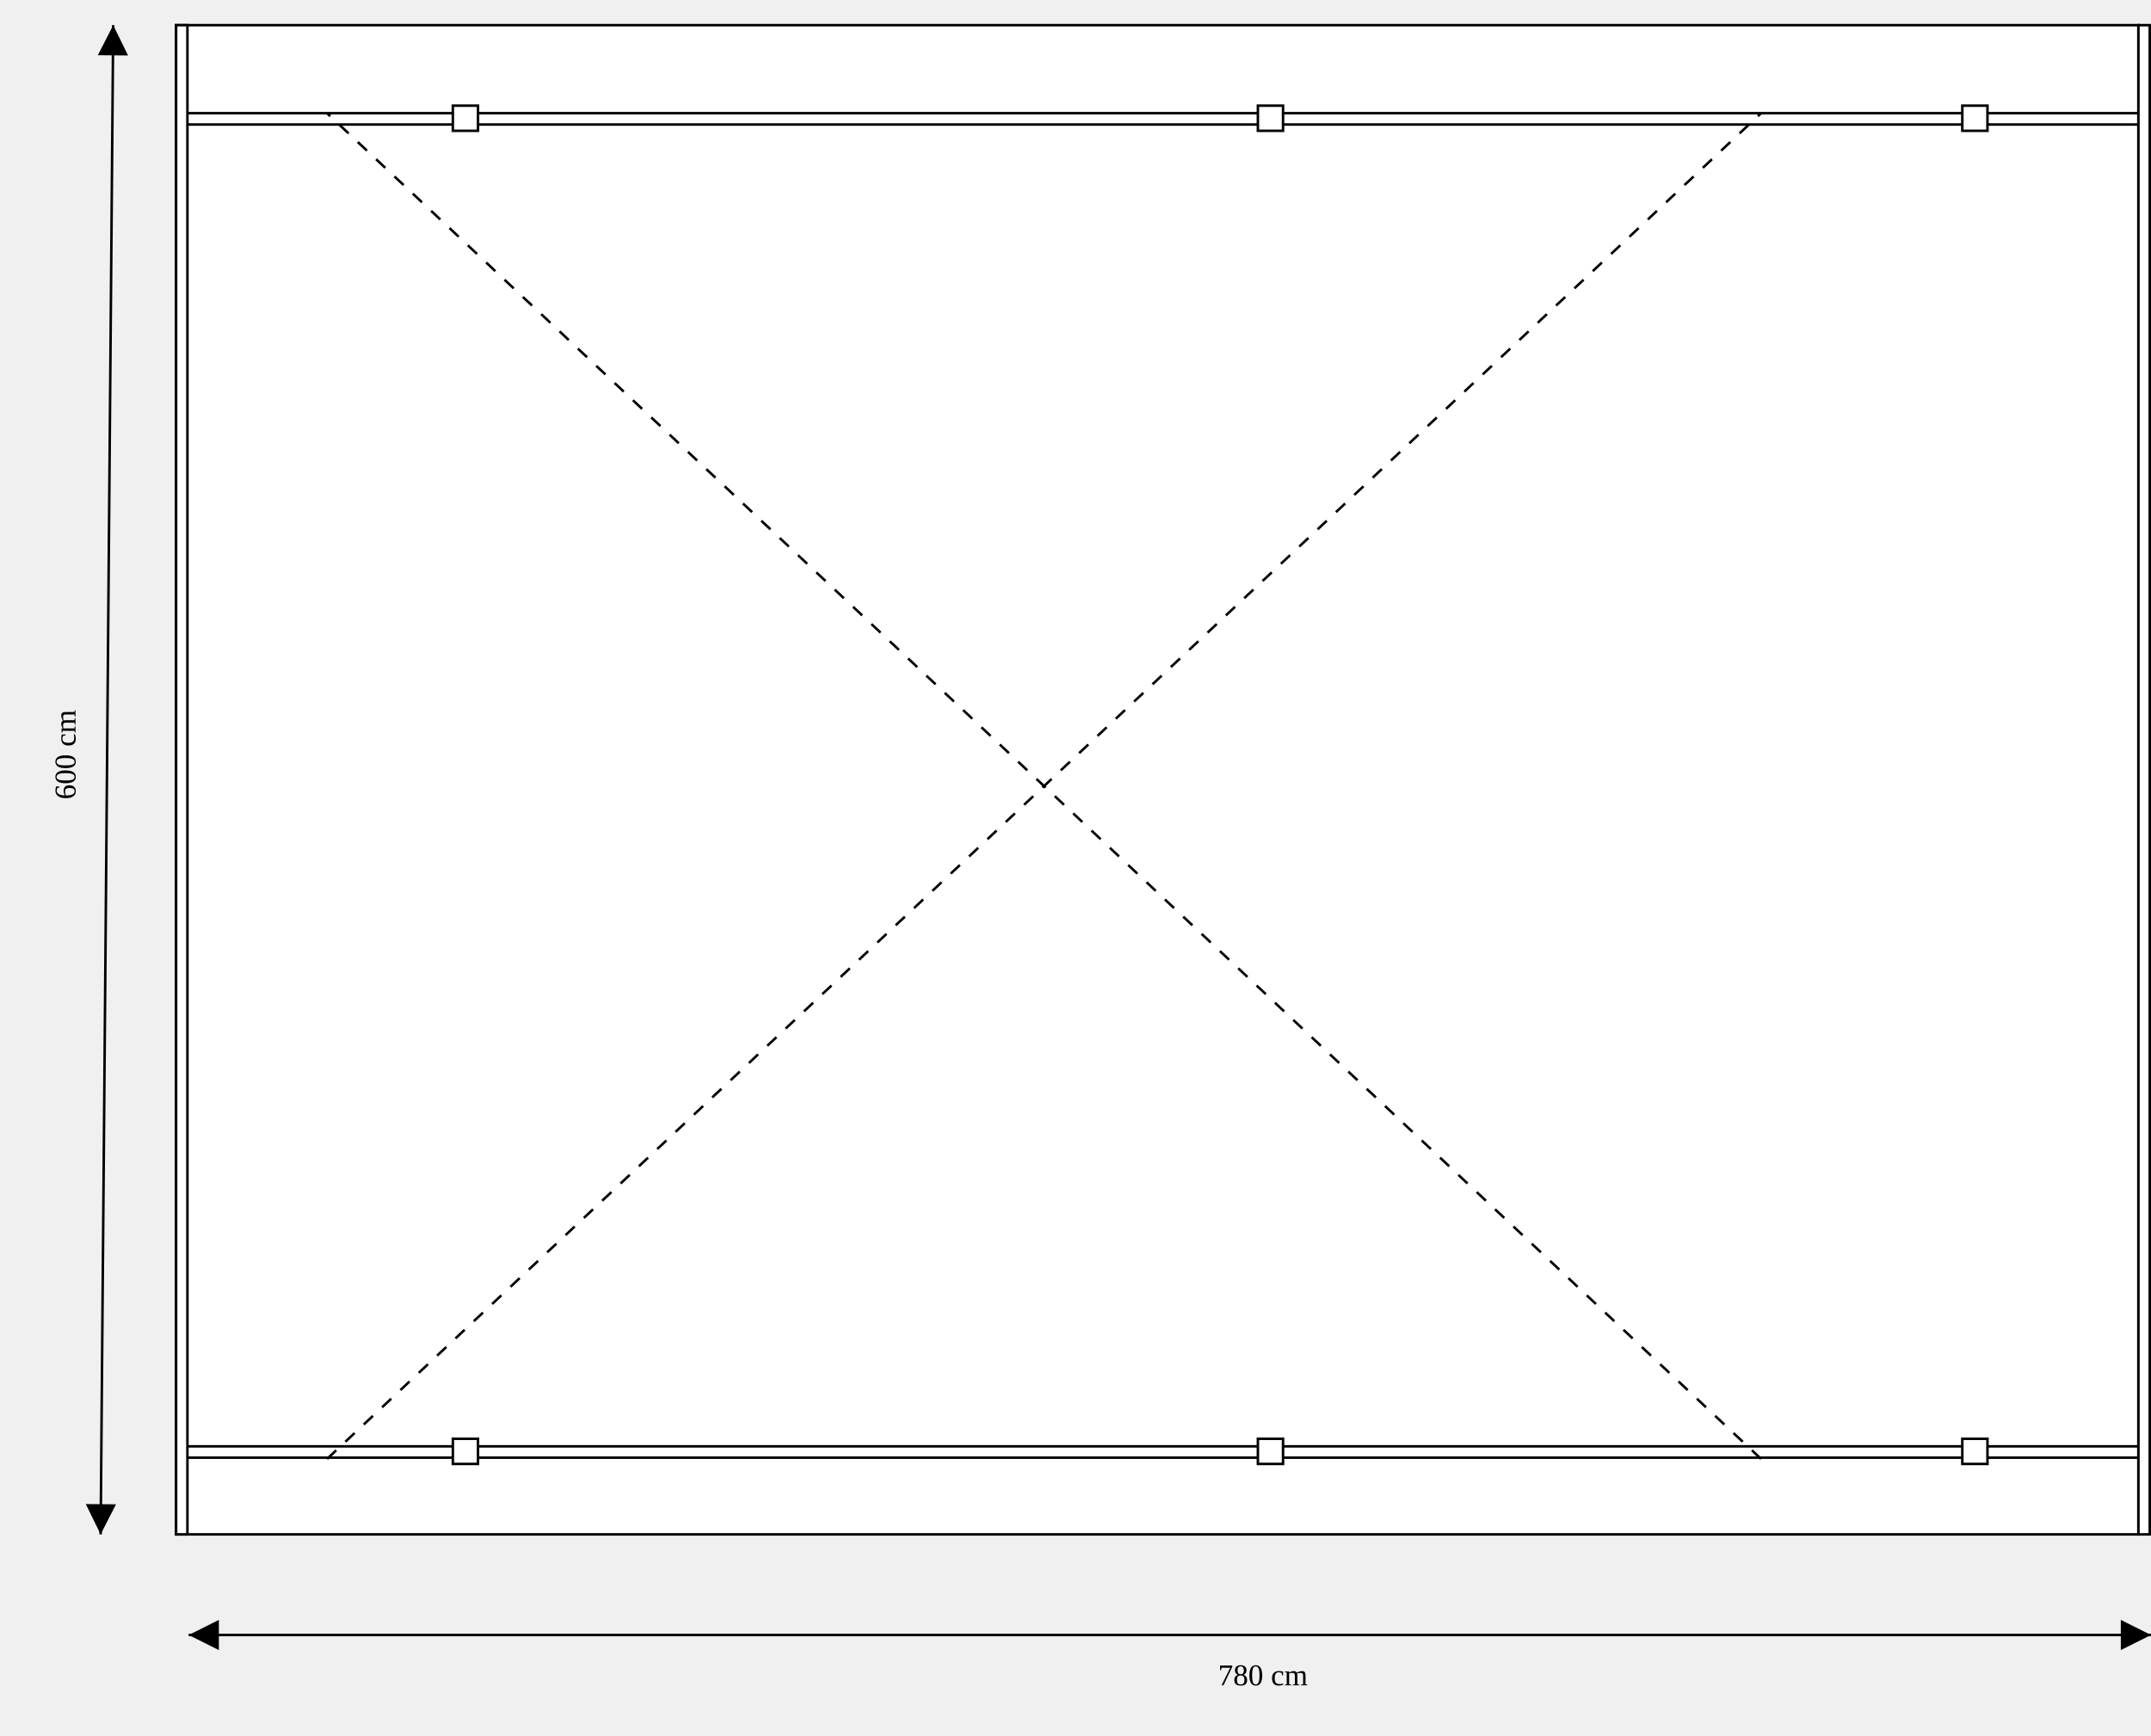
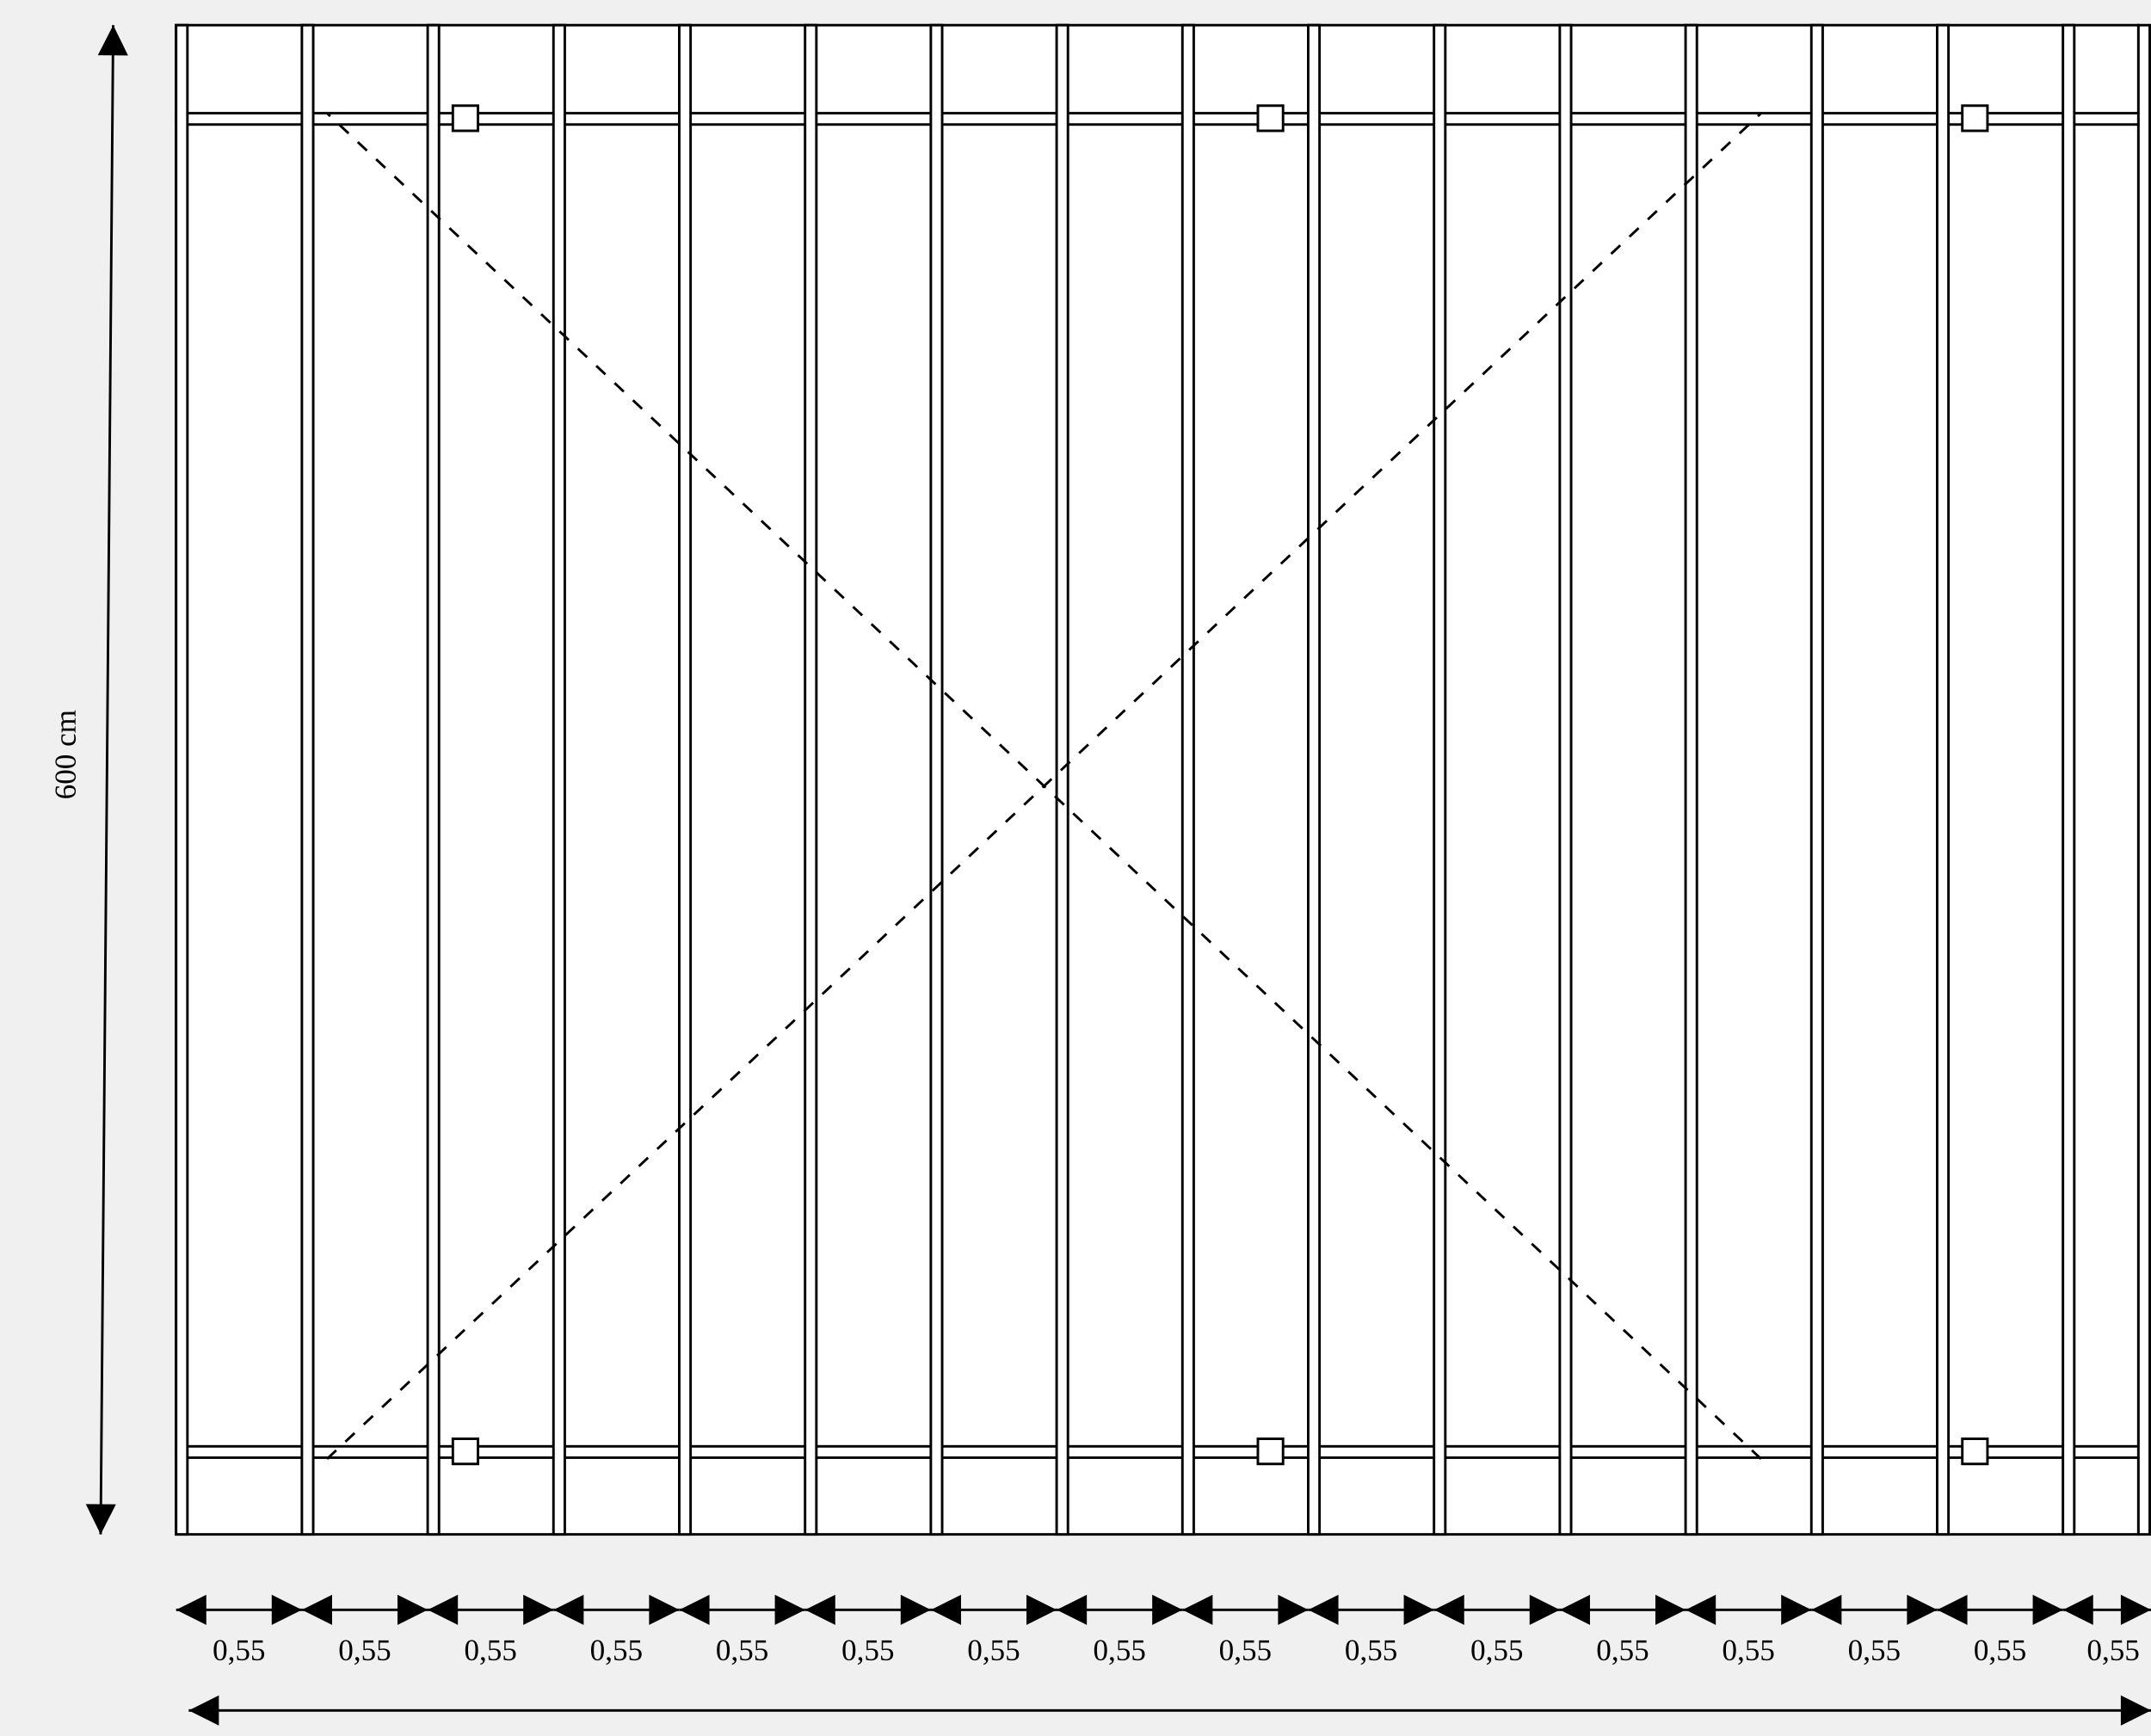
<svg xmlns="http://www.w3.org/2000/svg" version="1.1" height="100%" viewBox="0 0 855 690" preserveAspectRatio="xMinYMin">
  <defs>
    <marker id="beginArrow" markerWidth="12" markerHeight="12" refX="0" refY="6" orient="auto">
      <path d="M0,6 L12,0 L12,12 L0,6" style="fill: #000000;" />
    </marker>
    <marker id="endArrow" markerWidth="12" markerHeight="12" refX="12" refY="6" orient="auto">
      <path d="M0,0 L12,6 L0,12 L0,0" style="fill: #000000;" />
    </marker>
  </defs>
  <line x1="45" y1="10" x2="40" y2="610" style="stroke:#000000;     marker-start: url(#beginArrow);     marker-end: url(#endArrow);" />
-   <line x1="75" y1="650" x2="855" y2="650" style="stroke:#000000;     marker-start: url(#beginArrow);     marker-end: url(#endArrow);" />
+   <line x1="75" y1="680" x2="855" y2="680" style="stroke:#000000;     marker-start: url(#beginArrow);     marker-end: url(#endArrow);" />
  <text style="text-anchor: middle" transform="translate(30,300) rotate(-90)">600 cm</text>
-   <text style="text-anchor: middle" x="502" y="670">780 cm</text>
+   <text style="text-anchor: middle" x="500" y="700">780 cm</text>
  <svg version="1.1" x="75" y="10" width="800" />
  <rect x="70" y="10" height="600" width="780" style="stroke:#000000; fill: #ffffff" />
  <rect x="70" y="45" height="4.5" width="780" style="stroke:#000000; fill: #ffffff" />
  <rect x="70" y="575" height="4.5" width="780" style="stroke:#000000; fill: #ffffff" />
  <rect x="70" y="10" height="600" width="4.5" style="stroke:#000000; fill: #ffffff" />
+   <rect x="120" y="10" height="600" width="4.5" style="stroke:#000000; fill: #ffffff" />
+   <rect x="170" y="10" height="600" width="4.5" style="stroke:#000000; fill: #ffffff" />
+   <rect x="220" y="10" height="600" width="4.5" style="stroke:#000000; fill: #ffffff" />
+   <rect x="270" y="10" height="600" width="4.5" style="stroke:#000000; fill: #ffffff" />
+   <rect x="320" y="10" height="600" width="4.5" style="stroke:#000000; fill: #ffffff" />
+   <rect x="370" y="10" height="600" width="4.5" style="stroke:#000000; fill: #ffffff" />
+   <rect x="420" y="10" height="600" width="4.5" style="stroke:#000000; fill: #ffffff" />
+   <rect x="470" y="10" height="600" width="4.5" style="stroke:#000000; fill: #ffffff" />
+   <rect x="520" y="10" height="600" width="4.5" style="stroke:#000000; fill: #ffffff" />
+   <rect x="570" y="10" height="600" width="4.5" style="stroke:#000000; fill: #ffffff" />
+   <rect x="620" y="10" height="600" width="4.5" style="stroke:#000000; fill: #ffffff" />
+   <rect x="670" y="10" height="600" width="4.5" style="stroke:#000000; fill: #ffffff" />
+   <rect x="720" y="10" height="600" width="4.5" style="stroke:#000000; fill: #ffffff" />
+   <rect x="770" y="10" height="600" width="4.5" style="stroke:#000000; fill: #ffffff" />
+   <rect x="820" y="10" height="600" width="4.5" style="stroke:#000000; fill: #ffffff" />
  <rect x="850" y="10" height="600" width="4.5" style="stroke:#000000; fill: #ffffff" />
  <line stroke-dasharray="5, 5" x1="700" y1="580" x2="130" y2="45" stroke="black" />
  <line stroke-dasharray="5, 5" x1="130" y1="580" x2="700" y2="45" stroke="black" />
  <rect x="180" y="42" width="10" height="10" style="stroke:#000000; fill: #ffffff" />
  <rect x="500" y="42" width="10" height="10" style="stroke:#000000; fill: #ffffff" />
  <rect x="780" y="42" width="10" height="10" style="stroke:#000000; fill: #ffffff" />
  <rect x="180" y="572" width="10" height="10" style="stroke:#000000; fill: #ffffff" />
  <rect x="500" y="572" width="10" height="10" style="stroke:#000000; fill: #ffffff" />
  <rect x="780" y="572" width="10" height="10" style="stroke:#000000; fill: #ffffff" />
+   <line x1="70" y1="640" x2="120" y2="640" style="stroke: #000000; marker-start: url(#beginArrow);marker-end: url(#endArrow);" />
+   <text style="text-anchor: middle" transform="translate(95,660) rotate(0)">0,55</text>
+   <line x1="120" y1="640" x2="170" y2="640" style="stroke: #000000; marker-start: url(#beginArrow);marker-end: url(#endArrow);" />
+   <text style="text-anchor: middle" transform="translate(145,660) rotate(0)">0,55</text>
+   <line x1="170" y1="640" x2="220" y2="640" style="stroke: #000000; marker-start: url(#beginArrow);marker-end: url(#endArrow);" />
+   <text style="text-anchor: middle" transform="translate(195,660) rotate(0)">0,55</text>
+   <line x1="270" y1="640" x2="220" y2="640" style="stroke: #000000; marker-start: url(#beginArrow);marker-end: url(#endArrow);" />
+   <text style="text-anchor: middle" transform="translate(245,660) rotate(0)">0,55</text>
+   <line x1="320" y1="640" x2="270" y2="640" style="stroke: #000000; marker-start: url(#beginArrow);marker-end: url(#endArrow);" />
+   <text style="text-anchor: middle" transform="translate(295,660) rotate(0)">0,55</text>
+   <line x1="370" y1="640" x2="320" y2="640" style="stroke: #000000; marker-start: url(#beginArrow);marker-end: url(#endArrow);" />
+   <text style="text-anchor: middle" transform="translate(345,660) rotate(0)">0,55</text>
+   <line x1="420" y1="640" x2="370" y2="640" style="stroke: #000000; marker-start: url(#beginArrow);marker-end: url(#endArrow);" />
+   <text style="text-anchor: middle" transform="translate(395,660) rotate(0)">0,55</text>
+   <line x1="470" y1="640" x2="420" y2="640" style="stroke: #000000; marker-start: url(#beginArrow);marker-end: url(#endArrow);" />
+   <text style="text-anchor: middle" transform="translate(445,660) rotate(0)">0,55</text>
+   <line x1="520" y1="640" x2="470" y2="640" style="stroke: #000000; marker-start: url(#beginArrow);marker-end: url(#endArrow);" />
+   <text style="text-anchor: middle" transform="translate(495,660) rotate(0)">0,55</text>
+   <line x1="570" y1="640" x2="520" y2="640" style="stroke: #000000; marker-start: url(#beginArrow);marker-end: url(#endArrow);" />
+   <text style="text-anchor: middle" transform="translate(545,660) rotate(0)">0,55</text>
+   <line x1="620" y1="640" x2="570" y2="640" style="stroke: #000000; marker-start: url(#beginArrow);marker-end: url(#endArrow);" />
+   <text style="text-anchor: middle" transform="translate(595,660) rotate(0)">0,55</text>
+   <line x1="670" y1="640" x2="620" y2="640" style="stroke: #000000; marker-start: url(#beginArrow);marker-end: url(#endArrow);" />
+   <text style="text-anchor: middle" transform="translate(645,660) rotate(0)">0,55</text>
+   <line x1="720" y1="640" x2="670" y2="640" style="stroke: #000000; marker-start: url(#beginArrow);marker-end: url(#endArrow);" />
+   <text style="text-anchor: middle" transform="translate(695,660) rotate(0)">0,55</text>
+   <line x1="770" y1="640" x2="720" y2="640" style="stroke: #000000; marker-start: url(#beginArrow);marker-end: url(#endArrow);" />
+   <text style="text-anchor: middle" transform="translate(745,660) rotate(0)">0,55</text>
+   <line x1="820" y1="640" x2="770" y2="640" style="stroke: #000000; marker-start: url(#beginArrow);marker-end: url(#endArrow);" />
+   <text style="text-anchor: middle" transform="translate(795,660) rotate(0)">0,55</text>
+   <line x1="855" y1="640" x2="820" y2="640" style="stroke: #000000; marker-start: url(#beginArrow);marker-end: url(#endArrow);" />
+   <text style="text-anchor: middle" transform="translate(840,660) rotate(0)">0,55</text>
</svg>
